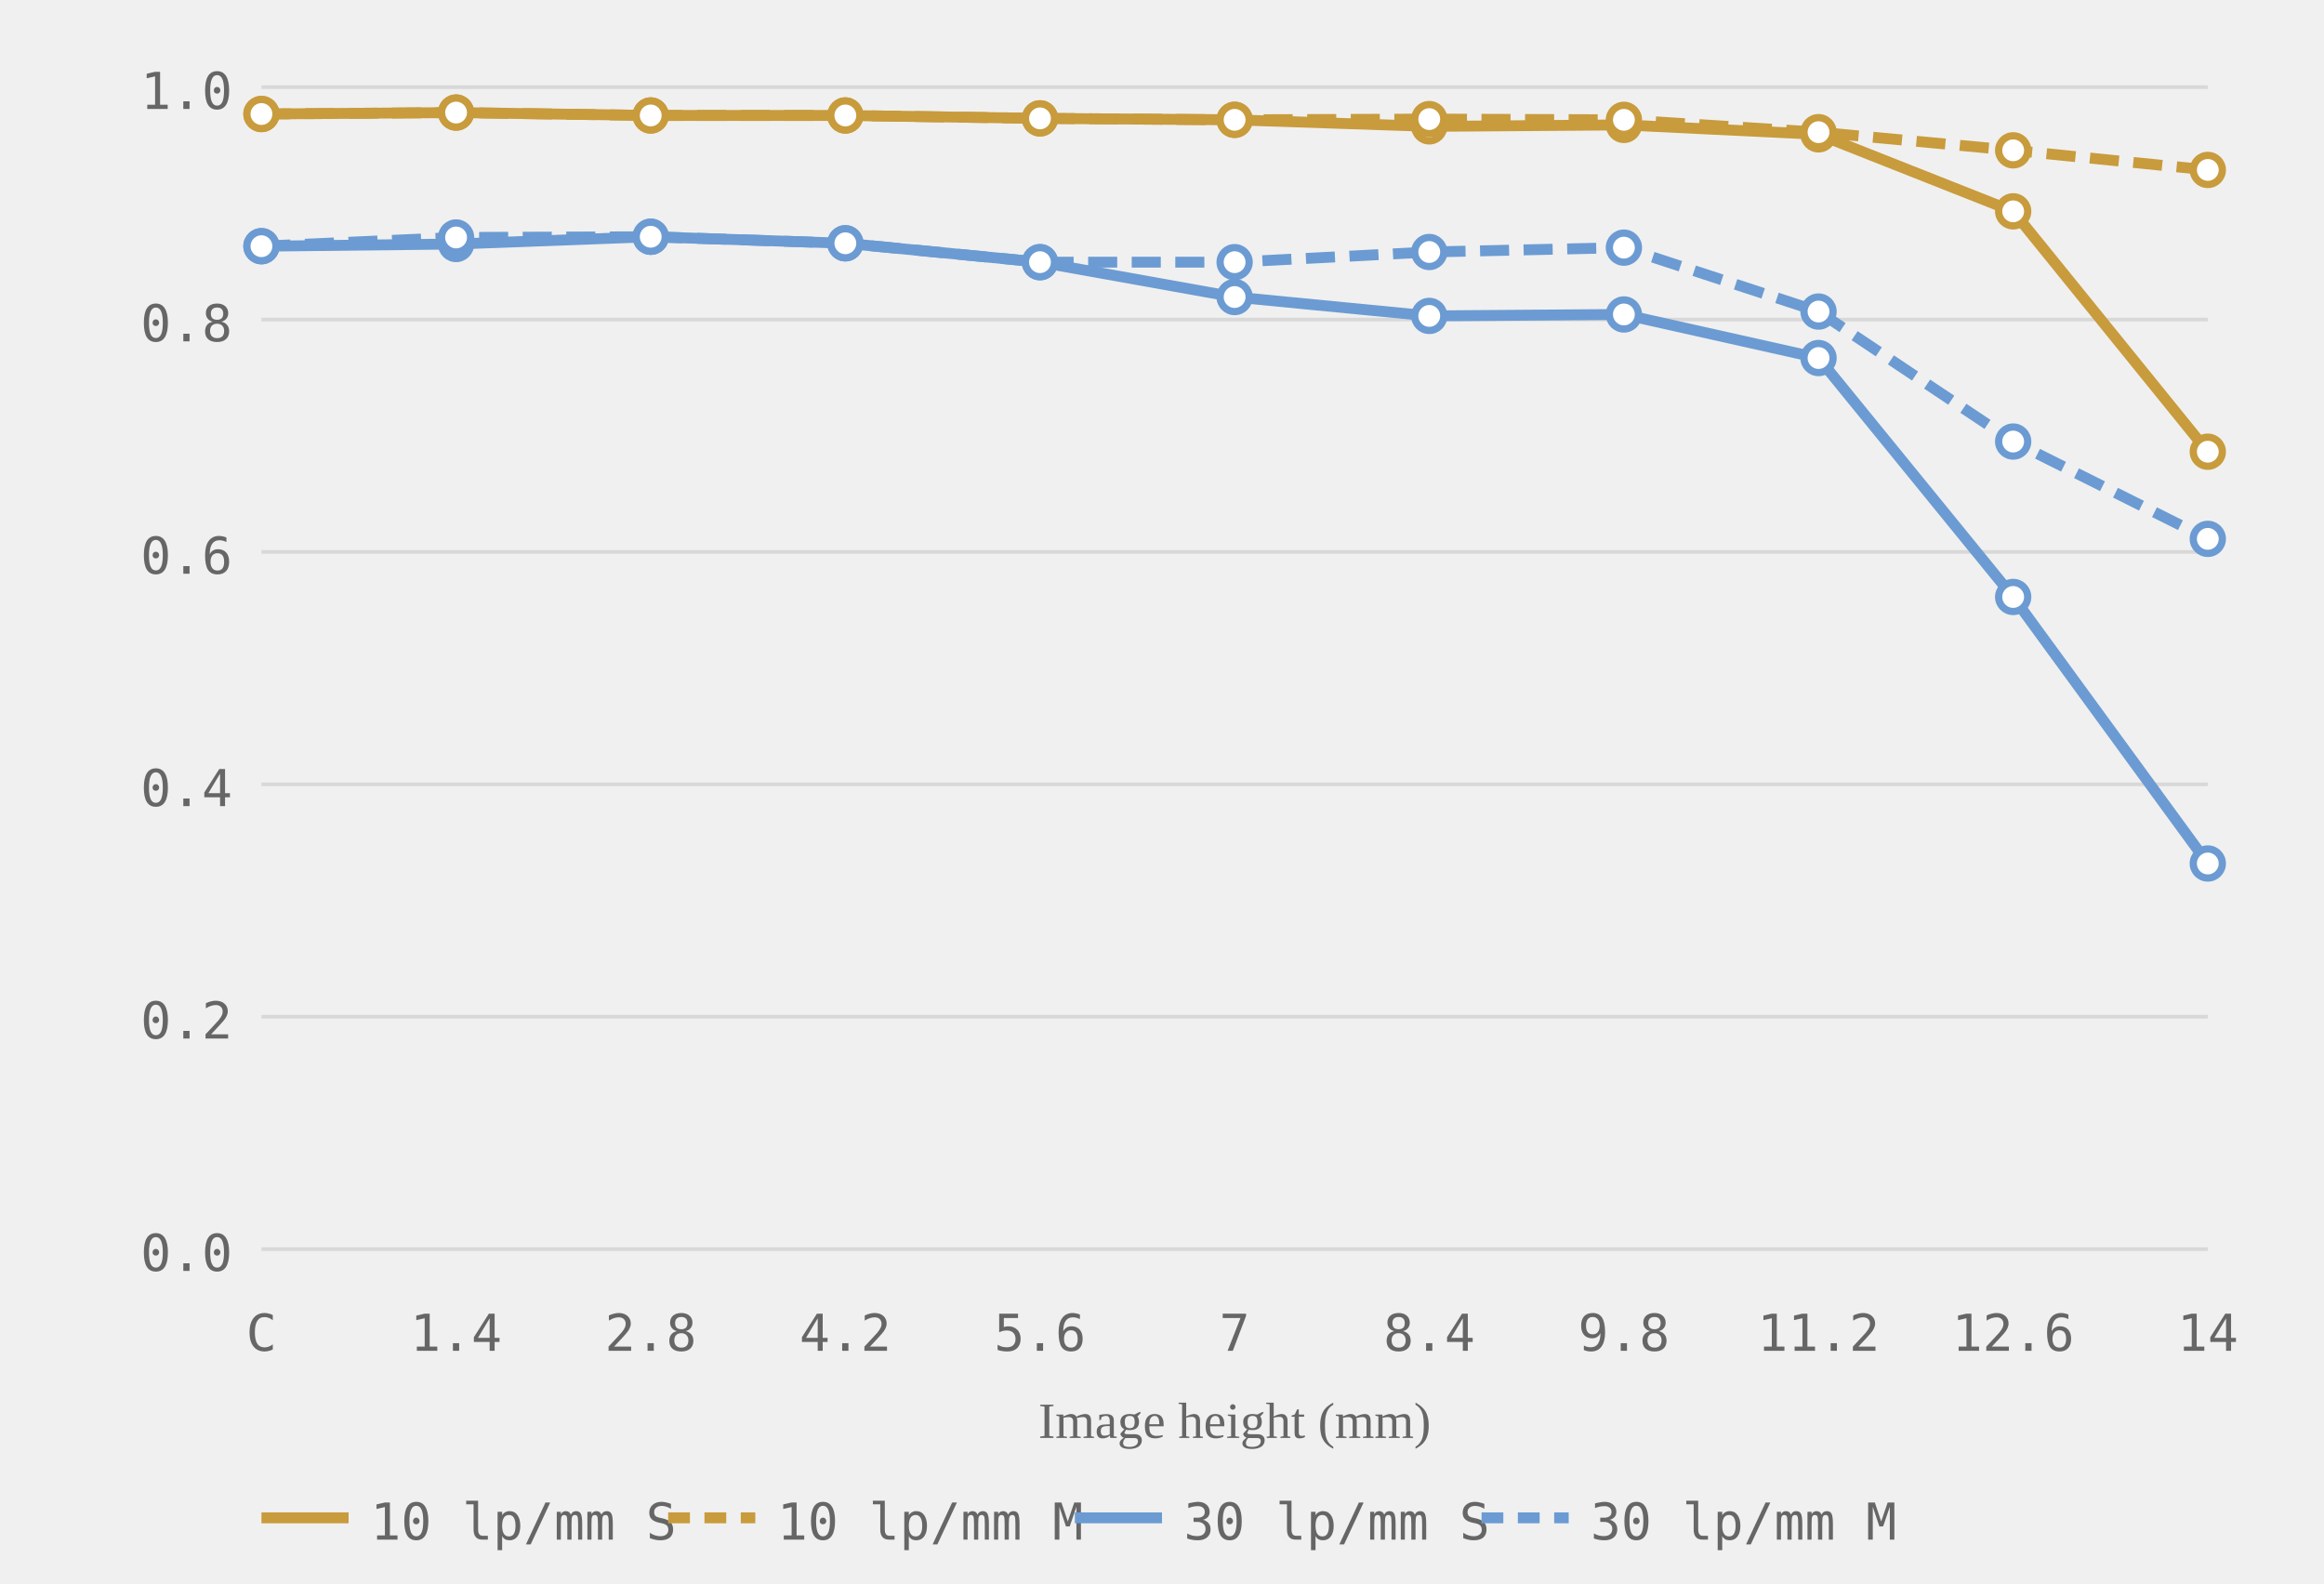
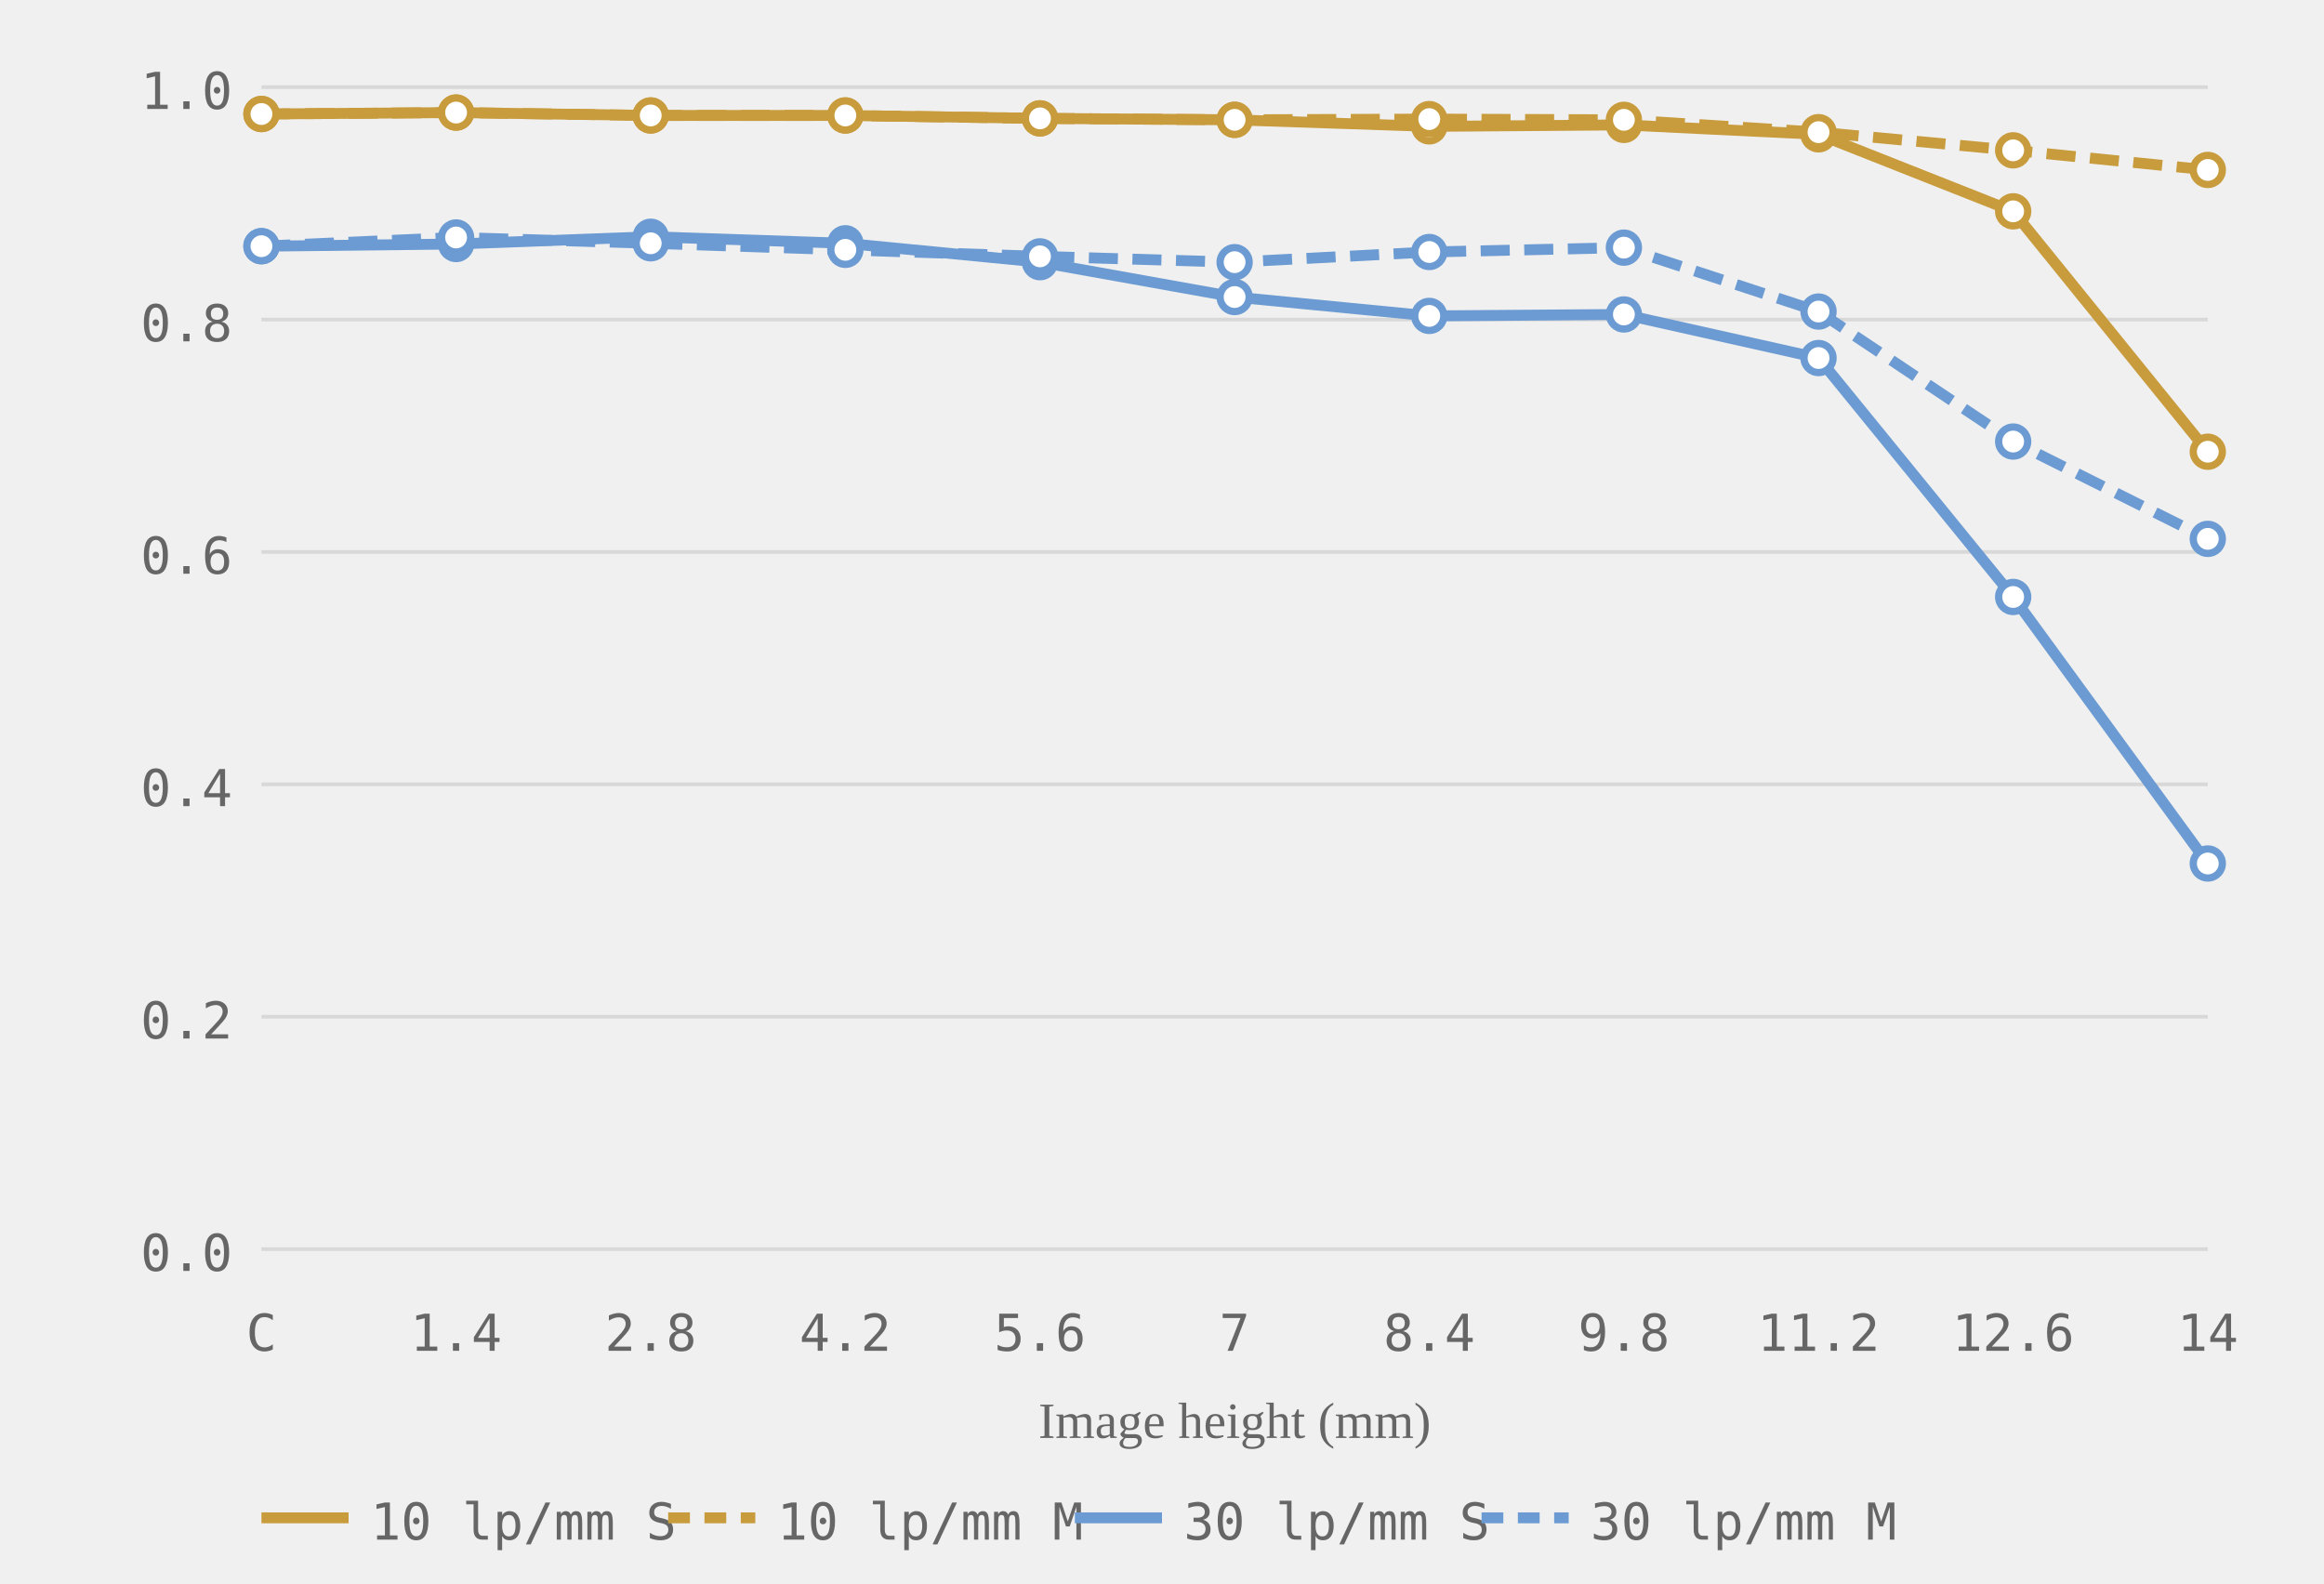
<svg xmlns="http://www.w3.org/2000/svg" viewBox="0 0 320 218" role="img" aria-label="MTF chart, generated from readings">
  <style>.grid-line { stroke: #d8d8d8; stroke-width: 0.5; }.axis-label { font-size: 7px; fill: #666666; font-family: ui-monospace, monospace; }.axis-y { text-anchor: end; }.axis-x { text-anchor: middle; }.axis-title { font-size: 7px; fill: #666666; text-anchor: middle; }.curve { fill: none; stroke-width: 1.5; }.curve-m { stroke-dasharray: 4 2; }.dot { fill: white; stroke-width: 1; }.legend-text { font-size: 7px; fill: #666666; font-family: ui-monospace, monospace; }</style>
  <line class="grid-line" x1="36" y1="172.0" x2="304" y2="172.0" />
  <line class="grid-line" x1="36" y1="140.0" x2="304" y2="140.0" />
  <line class="grid-line" x1="36" y1="108.0" x2="304" y2="108.0" />
  <line class="grid-line" x1="36" y1="76.0" x2="304" y2="76.0" />
  <line class="grid-line" x1="36" y1="44.0" x2="304" y2="44.0" />
  <line class="grid-line" x1="36" y1="12.0" x2="304" y2="12.0" />
  <text class="axis-label axis-y" x="32" y="175.0">0.0</text>
  <text class="axis-label axis-y" x="32" y="143.0">0.2</text>
  <text class="axis-label axis-y" x="32" y="111.0">0.4</text>
  <text class="axis-label axis-y" x="32" y="79.0">0.6</text>
  <text class="axis-label axis-y" x="32" y="47.0">0.8</text>
  <text class="axis-label axis-y" x="32" y="15.0">1.0</text>
  <text class="axis-label axis-x" x="36.0" y="186">C</text>
  <text class="axis-label axis-x" x="62.8" y="186">1.4</text>
  <text class="axis-label axis-x" x="89.6" y="186">2.8</text>
  <text class="axis-label axis-x" x="116.4" y="186">4.2</text>
  <text class="axis-label axis-x" x="143.2" y="186">5.6</text>
  <text class="axis-label axis-x" x="170.0" y="186">7</text>
  <text class="axis-label axis-x" x="196.8" y="186">8.4</text>
  <text class="axis-label axis-x" x="223.6" y="186">9.8</text>
  <text class="axis-label axis-x" x="250.4" y="186">11.2</text>
  <text class="axis-label axis-x" x="277.2" y="186">12.6</text>
  <text class="axis-label axis-x" x="304.0" y="186">14</text>
  <text class="axis-title" x="170.0" y="198">Image height (mm)</text>
  <polyline class="curve curve-10" style="stroke:#c89b3c" points="36.0,15.7 62.8,15.5 89.6,15.9 116.4,15.9 143.2,16.3 170.0,16.5 196.8,17.4 223.6,17.2 250.4,18.5 277.2,29.1 304.0,62.2" />
  <polyline class="curve curve-10 curve-m" style="stroke:#c89b3c" points="36.0,15.7 62.8,15.5 89.6,15.9 116.4,15.9 143.2,16.3 170.0,16.5 196.8,16.4 223.6,16.5 250.4,18.2 277.2,20.7 304.0,23.4" stroke-dasharray="4 2" />
  <polyline class="curve curve-30" style="stroke:#6b9bd2" points="36.0,33.9 62.8,33.6 89.6,32.6 116.4,33.5 143.2,36.1 170.0,40.9 196.8,43.5 223.6,43.3 250.4,49.3 277.2,82.2 304.0,118.9" />
-   <polyline class="curve curve-30 curve-m" style="stroke:#6b9bd2" points="36.0,33.9 62.8,32.7 89.6,32.6 116.4,33.5 143.2,36.1 170.0,36.1 196.8,34.7 223.6,34.1 250.4,42.9 277.2,60.8 304.0,74.2" stroke-dasharray="4 2" />
+   <polyline class="curve curve-30 curve-m" style="stroke:#6b9bd2" points="36.0,33.9 62.8,32.7 89.6,33.5 116.4,34.4 143.2,35.3 170.0,36.1 196.8,34.7 223.6,34.1 250.4,42.9 277.2,60.8 304.0,74.2" stroke-dasharray="4 2" />
  <circle class="dot dot-10" style="stroke:#c89b3c" cx="36.0" cy="15.7" r="2" />
  <circle class="dot dot-10" style="stroke:#c89b3c" cx="62.8" cy="15.5" r="2" />
  <circle class="dot dot-10" style="stroke:#c89b3c" cx="89.6" cy="15.9" r="2" />
  <circle class="dot dot-10" style="stroke:#c89b3c" cx="116.4" cy="15.9" r="2" />
  <circle class="dot dot-10" style="stroke:#c89b3c" cx="143.2" cy="16.3" r="2" />
  <circle class="dot dot-10" style="stroke:#c89b3c" cx="170.0" cy="16.5" r="2" />
  <circle class="dot dot-10" style="stroke:#c89b3c" cx="196.8" cy="17.4" r="2" />
  <circle class="dot dot-10" style="stroke:#c89b3c" cx="223.6" cy="17.2" r="2" />
  <circle class="dot dot-10" style="stroke:#c89b3c" cx="250.4" cy="18.5" r="2" />
  <circle class="dot dot-10" style="stroke:#c89b3c" cx="277.2" cy="29.1" r="2" />
  <circle class="dot dot-10" style="stroke:#c89b3c" cx="304.0" cy="62.2" r="2" />
  <circle class="dot dot-10" style="stroke:#c89b3c" cx="36.0" cy="15.7" r="2" />
  <circle class="dot dot-10" style="stroke:#c89b3c" cx="62.8" cy="15.5" r="2" />
  <circle class="dot dot-10" style="stroke:#c89b3c" cx="89.6" cy="15.9" r="2" />
  <circle class="dot dot-10" style="stroke:#c89b3c" cx="116.4" cy="15.9" r="2" />
  <circle class="dot dot-10" style="stroke:#c89b3c" cx="143.2" cy="16.3" r="2" />
  <circle class="dot dot-10" style="stroke:#c89b3c" cx="170.0" cy="16.5" r="2" />
  <circle class="dot dot-10" style="stroke:#c89b3c" cx="196.8" cy="16.4" r="2" />
  <circle class="dot dot-10" style="stroke:#c89b3c" cx="223.6" cy="16.5" r="2" />
  <circle class="dot dot-10" style="stroke:#c89b3c" cx="250.4" cy="18.2" r="2" />
  <circle class="dot dot-10" style="stroke:#c89b3c" cx="277.2" cy="20.7" r="2" />
  <circle class="dot dot-10" style="stroke:#c89b3c" cx="304.0" cy="23.4" r="2" />
  <circle class="dot dot-30" style="stroke:#6b9bd2" cx="36.0" cy="33.9" r="2" />
  <circle class="dot dot-30" style="stroke:#6b9bd2" cx="62.8" cy="33.6" r="2" />
  <circle class="dot dot-30" style="stroke:#6b9bd2" cx="89.6" cy="32.6" r="2" />
  <circle class="dot dot-30" style="stroke:#6b9bd2" cx="116.4" cy="33.5" r="2" />
  <circle class="dot dot-30" style="stroke:#6b9bd2" cx="143.2" cy="36.1" r="2" />
  <circle class="dot dot-30" style="stroke:#6b9bd2" cx="170.0" cy="40.9" r="2" />
  <circle class="dot dot-30" style="stroke:#6b9bd2" cx="196.8" cy="43.5" r="2" />
  <circle class="dot dot-30" style="stroke:#6b9bd2" cx="223.6" cy="43.3" r="2" />
  <circle class="dot dot-30" style="stroke:#6b9bd2" cx="250.4" cy="49.3" r="2" />
  <circle class="dot dot-30" style="stroke:#6b9bd2" cx="277.2" cy="82.2" r="2" />
  <circle class="dot dot-30" style="stroke:#6b9bd2" cx="304.0" cy="118.9" r="2" />
  <circle class="dot dot-30" style="stroke:#6b9bd2" cx="36.0" cy="33.9" r="2" />
  <circle class="dot dot-30" style="stroke:#6b9bd2" cx="62.8" cy="32.7" r="2" />
-   <circle class="dot dot-30" style="stroke:#6b9bd2" cx="89.6" cy="32.6" r="2" />
-   <circle class="dot dot-30" style="stroke:#6b9bd2" cx="116.4" cy="33.5" r="2" />
-   <circle class="dot dot-30" style="stroke:#6b9bd2" cx="143.2" cy="36.1" r="2" />
+   <circle class="dot dot-30" style="stroke:#6b9bd2" cx="89.6" cy="33.5" r="2" />
+   <circle class="dot dot-30" style="stroke:#6b9bd2" cx="116.4" cy="34.4" r="2" />
+   <circle class="dot dot-30" style="stroke:#6b9bd2" cx="143.2" cy="35.3" r="2" />
  <circle class="dot dot-30" style="stroke:#6b9bd2" cx="170.0" cy="36.1" r="2" />
  <circle class="dot dot-30" style="stroke:#6b9bd2" cx="196.8" cy="34.7" r="2" />
  <circle class="dot dot-30" style="stroke:#6b9bd2" cx="223.6" cy="34.1" r="2" />
  <circle class="dot dot-30" style="stroke:#6b9bd2" cx="250.4" cy="42.9" r="2" />
  <circle class="dot dot-30" style="stroke:#6b9bd2" cx="277.2" cy="60.8" r="2" />
  <circle class="dot dot-30" style="stroke:#6b9bd2" cx="304.0" cy="74.2" r="2" />
  <line x1="36" y1="209" x2="48" y2="209" stroke="#c89b3c" stroke-width="1.5" />
  <text class="legend-text" x="51" y="212">10 lp/mm S</text>
  <line x1="92" y1="209" x2="104" y2="209" stroke="#c89b3c" stroke-width="1.5" stroke-dasharray="3 2" />
  <text class="legend-text" x="107" y="212">10 lp/mm M</text>
  <line x1="148" y1="209" x2="160" y2="209" stroke="#6b9bd2" stroke-width="1.5" />
  <text class="legend-text" x="163" y="212">30 lp/mm S</text>
  <line x1="204" y1="209" x2="216" y2="209" stroke="#6b9bd2" stroke-width="1.5" stroke-dasharray="3 2" />
  <text class="legend-text" x="219" y="212">30 lp/mm M</text>
</svg>
